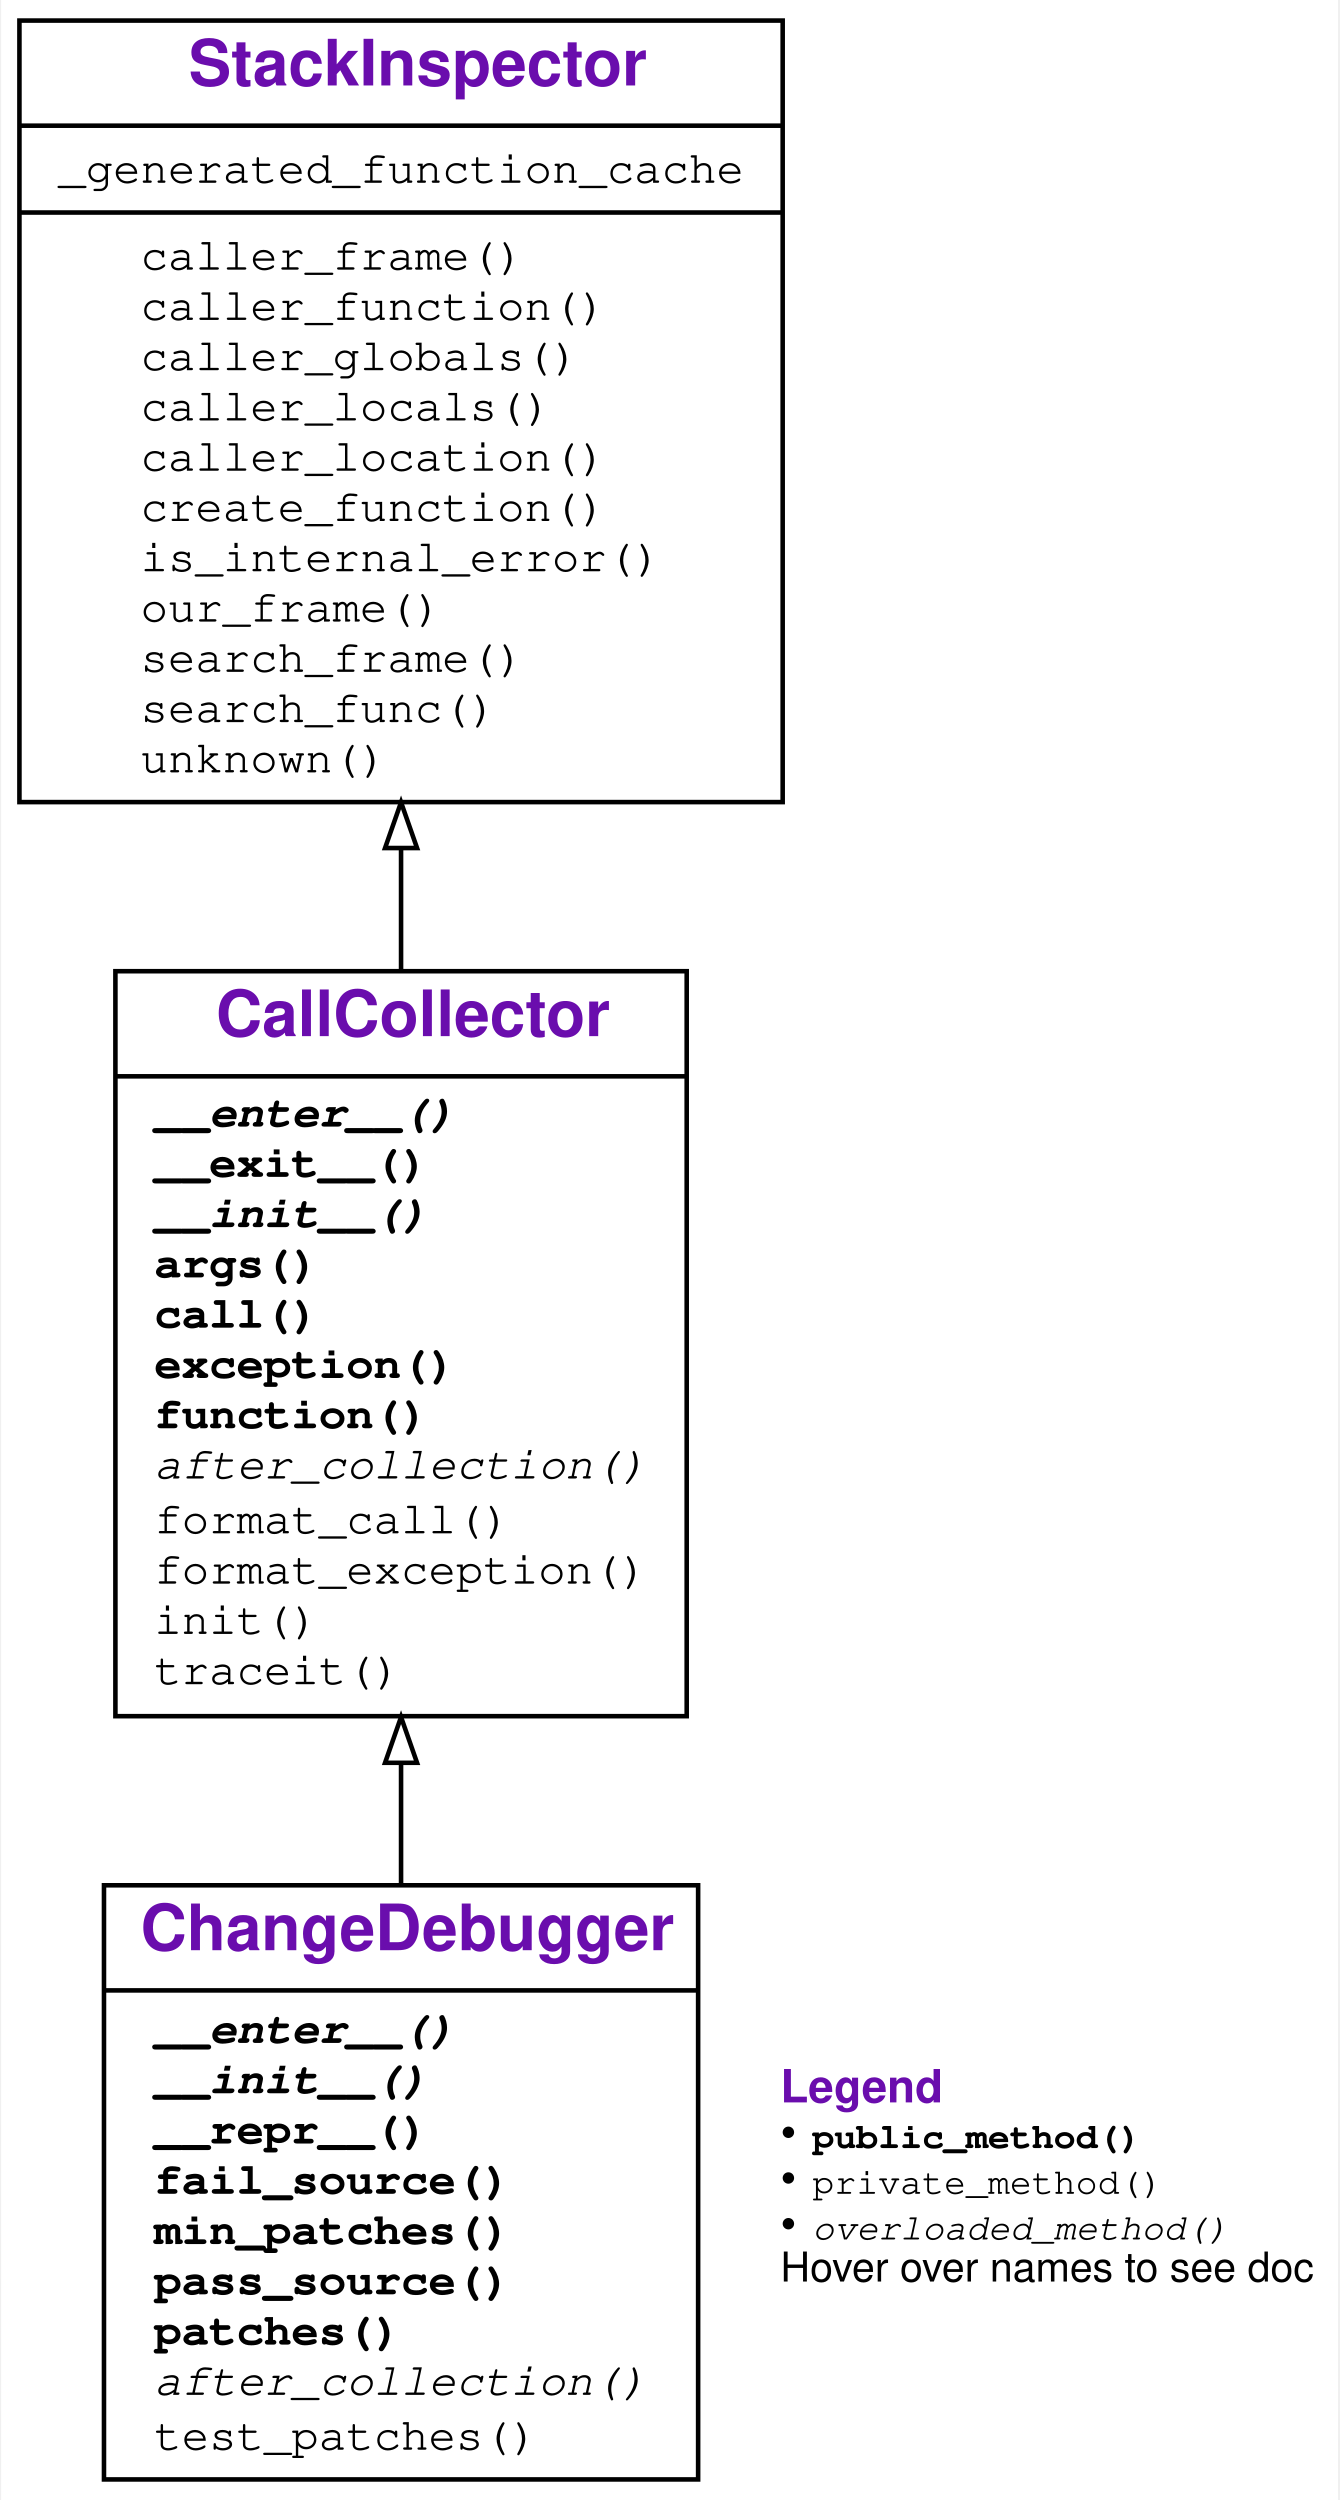
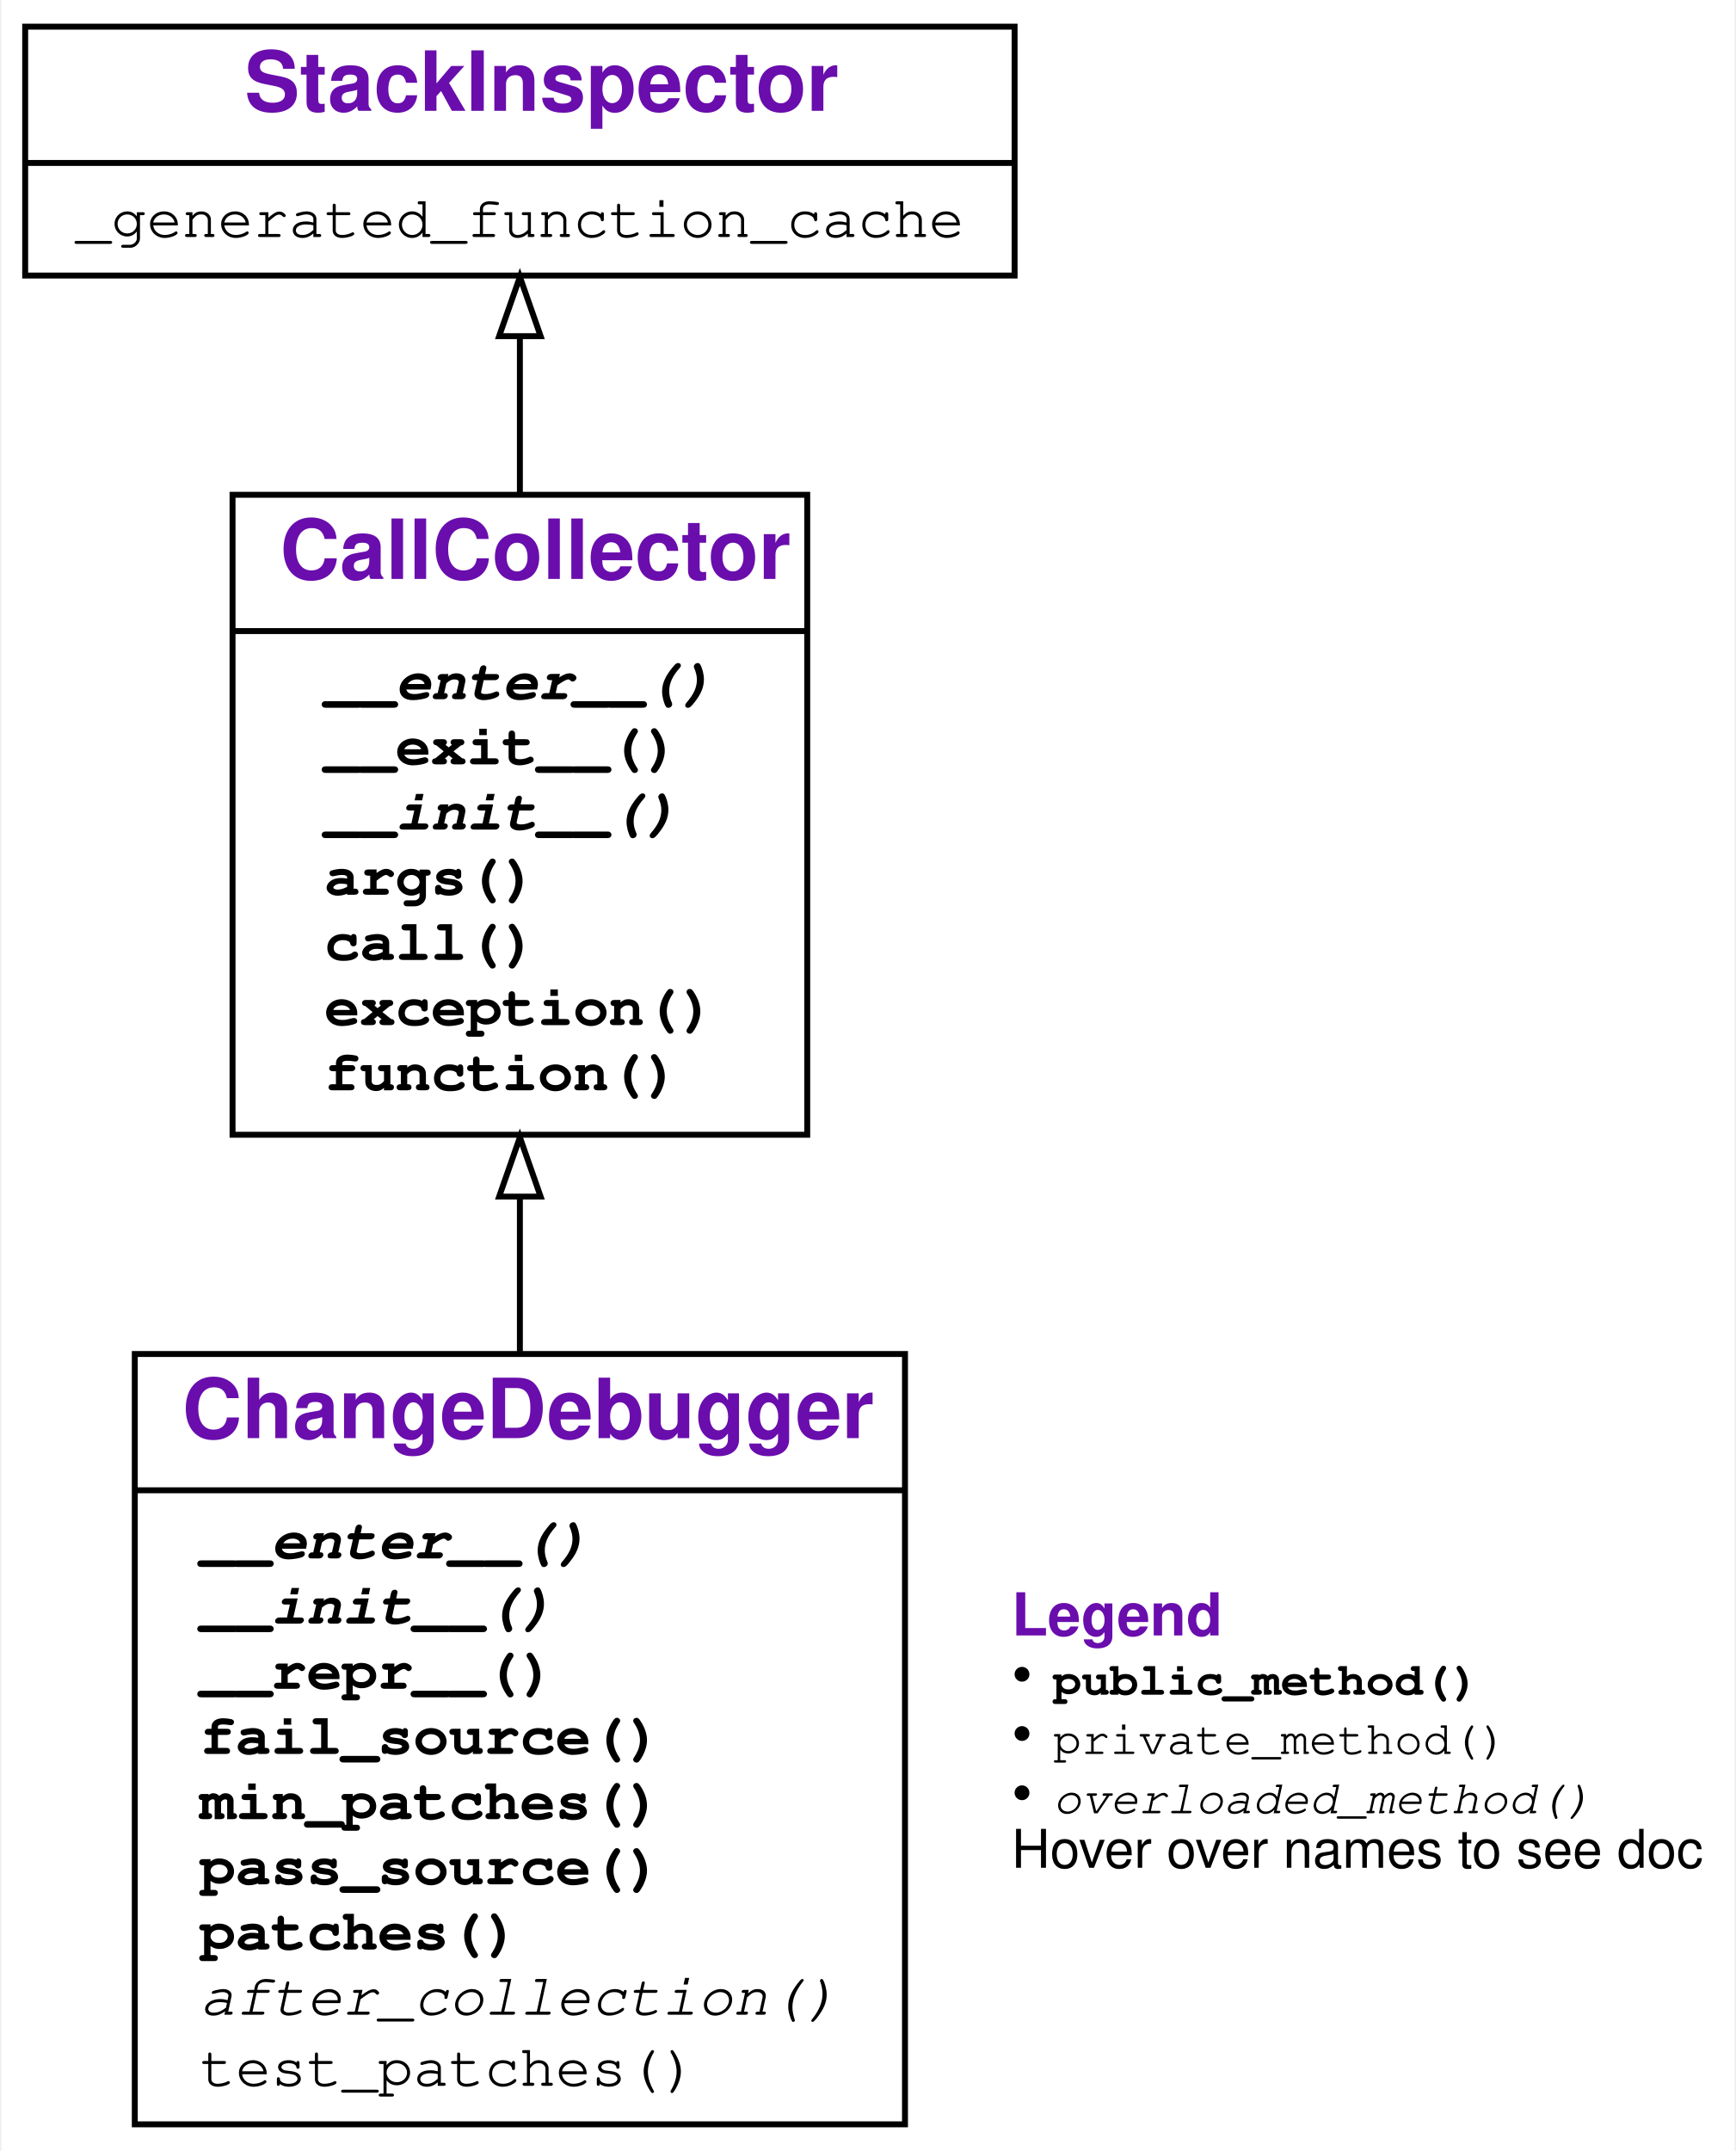
- <svg xmlns="http://www.w3.org/2000/svg" xmlns:xlink="http://www.w3.org/1999/xlink" width="293pt" height="547pt" viewBox="0.00 0.00 292.50 547.00">
-   <g id="graph0" class="graph" transform="scale(1 1) rotate(0) translate(4 543)">
+ <svg xmlns="http://www.w3.org/2000/svg" xmlns:xlink="http://www.w3.org/1999/xlink" width="293pt" height="363pt" viewBox="0.00 0.00 292.50 363.00">
+   <g id="graph0" class="graph" transform="scale(1 1) rotate(0) translate(4 359)">
    <g id="a_graph0">
      <a xlink:title="ChangeDebugger class hierarchy">
-         <polygon fill="white" stroke="transparent" points="-4,4 -4,-543 288.5,-543 288.5,4 -4,4" />
+         <polygon fill="white" stroke="transparent" points="-4,4 -4,-359 288.5,-359 288.5,4 -4,4" />
      </a>
    </g>
    <g id="node1" class="node">
      <g id="a_node1">
        <a xlink:href="#" xlink:title="class ChangeDebugger:&#10;Collect an exception-raising function call f().&#10;Use as `with CallCollector(): f()`">
          <polygon fill="none" stroke="black" points="18.5,-0.5 18.5,-130.5 148.5,-130.5 148.5,-0.5 18.5,-0.5" />
          <text text-anchor="start" x="26.5" y="-116.3" font-family="Raleway, Helvetica, Arial, sans-serif" font-weight="bold" font-size="14.00" fill="#6a0dad">ChangeDebugger</text>
          <polyline fill="none" stroke="black" points="18.5,-107.5 148.5,-107.5 " />
          <g id="a_node1_0">
            <a xlink:href="#" xlink:title="ChangeDebugger">
              <g id="a_node1_1">
                <a xlink:href="#" xlink:title="__enter__(self) -&gt; Any:&#10;Called at begin of a `with` block. Checks if current source fails.">
                  <text text-anchor="start" x="29.5" y="-96" font-family="'Fira Mono', 'Source Code Pro', 'Courier', monospace" font-weight="bold" font-style="italic" font-size="10.00">__enter__()</text>
                </a>
              </g>
              <g id="a_node1_2">
                <a xlink:href="#" xlink:title="__init__(self, pass_source: str, fail_source: str, **ddargs: Any) -&gt; None:&#10;Constructor. Takes a passing source file (`pass_source`)&#10;and a failing source file (`fail_source`).&#10;Additional arguments are passed to `DeltaDebugger` constructor.">
                  <text text-anchor="start" x="29.5" y="-85" font-family="'Fira Mono', 'Source Code Pro', 'Courier', monospace" font-weight="bold" font-style="italic" font-size="10.00">__init__()</text>
                </a>
              </g>
              <g id="a_node1_3">
                <a xlink:href="#" xlink:title="__repr__(self) -&gt; str:&#10;Return readable list of minimal patches">
                  <text text-anchor="start" x="29.5" y="-74" font-family="'Fira Mono', 'Source Code Pro', 'Courier', monospace" font-weight="bold" font-size="10.00">__repr__()</text>
                </a>
              </g>
              <g id="a_node1_4">
                <a xlink:href="#" xlink:title="fail_source(self) -&gt; str:&#10;Return the failing source file.">
                  <text text-anchor="start" x="29.5" y="-63" font-family="'Fira Mono', 'Source Code Pro', 'Courier', monospace" font-weight="bold" font-size="10.00">fail_source()</text>
                </a>
              </g>
              <g id="a_node1_5">
                <a xlink:href="#" xlink:title="min_patches(self) -&gt; Tuple[List[diff_match_patch.diff_match_patch.patch_obj], List[diff_match_patch.diff_match_patch.patch_obj], List[diff_match_patch.diff_match_patch.patch_obj]]:&#10;Compute a minimal set of patches.&#10;Returns a triple (`pass_patches`, `fail_patches`, `diff_patches`)&#10;where `diff_patches` is the minimal difference between&#10;the set `pass_patches` (which, when applied, make the test pass) and&#10;the set `fail_patches` (which, when applied, make the test fail).">
                  <text text-anchor="start" x="29.5" y="-52" font-family="'Fira Mono', 'Source Code Pro', 'Courier', monospace" font-weight="bold" font-size="10.00">min_patches()</text>
                </a>
              </g>
              <g id="a_node1_6">
                <a xlink:href="#" xlink:title="pass_source(self) -&gt; str:&#10;Return the passing source file.">
                  <text text-anchor="start" x="29.5" y="-41" font-family="'Fira Mono', 'Source Code Pro', 'Courier', monospace" font-weight="bold" font-size="10.00">pass_source()</text>
                </a>
              </g>
              <g id="a_node1_7">
                <a xlink:href="#" xlink:title="patches(self) -&gt; List[diff_match_patch.diff_match_patch.patch_obj]:&#10;Return the diff between passing and failing source files.">
                  <text text-anchor="start" x="29.5" y="-30" font-family="'Fira Mono', 'Source Code Pro', 'Courier', monospace" font-weight="bold" font-size="10.00">patches()</text>
                </a>
              </g>
              <g id="a_node1_8">
                <a xlink:href="#" xlink:title="after_collection(self) -&gt; None:&#10;Diagnostics.">
                  <text text-anchor="start" x="29.5" y="-19" font-family="'Fira Mono', 'Source Code Pro', 'Courier', monospace" font-style="italic" font-size="10.00">after_collection()</text>
                </a>
              </g>
              <g id="a_node1_9">
                <a xlink:href="#" xlink:title="test_patches(self, patches: List[diff_match_patch.diff_match_patch.patch_obj]) -&gt; None">
                  <text text-anchor="start" x="29.5" y="-7" font-family="'Fira Mono', 'Source Code Pro', 'Courier', monospace" font-size="10.00">test_patches()</text>
                </a>
              </g>
            </a>
          </g>
        </a>
      </g>
    </g>
    <g id="node2" class="node">
      <g id="a_node2">
        <a xlink:href="DeltaDebugger.ipynb" xlink:title="class CallCollector:&#10;Collect an exception-raising function call f().&#10;Use as `with CallCollector(): f()`">
-           <polygon fill="none" stroke="black" points="21,-167.5 21,-330.5 146,-330.5 146,-167.5 21,-167.5" />
-           <text text-anchor="start" x="43" y="-316.3" font-family="Raleway, Helvetica, Arial, sans-serif" font-weight="bold" font-size="14.00" fill="#6a0dad">CallCollector</text>
-           <polyline fill="none" stroke="black" points="21,-307.5 146,-307.5 " />
+           <polygon fill="none" stroke="black" points="35,-167.5 35,-275.5 132,-275.5 132,-167.5 35,-167.5" />
+           <text text-anchor="start" x="43" y="-261.3" font-family="Raleway, Helvetica, Arial, sans-serif" font-weight="bold" font-size="14.00" fill="#6a0dad">CallCollector</text>
+           <polyline fill="none" stroke="black" points="35,-252.5 132,-252.5 " />
          <g id="a_node2_10">
            <a xlink:href="#" xlink:title="CallCollector">
              <g id="a_node2_11">
                <a xlink:href="DeltaDebugger.ipynb" xlink:title="__enter__(self) -&gt; Any:&#10;Called at begin of `with` block. Turn tracing on.">
-                   <text text-anchor="start" x="29.5" y="-296.5" font-family="'Fira Mono', 'Source Code Pro', 'Courier', monospace" font-weight="bold" font-style="italic" font-size="10.00">__enter__()</text>
+                   <text text-anchor="start" x="50.5" y="-241" font-family="'Fira Mono', 'Source Code Pro', 'Courier', monospace" font-weight="bold" font-style="italic" font-size="10.00">__enter__()</text>
                </a>
              </g>
              <g id="a_node2_12">
                <a xlink:href="DeltaDebugger.ipynb" xlink:title="__exit__(self, exc_tp: Type, exc_value: BaseException, exc_traceback: traceback) -&gt; Optional[bool]:&#10;Called at end of `with` block. Turn tracing off.">
-                   <text text-anchor="start" x="29.5" y="-285.5" font-family="'Fira Mono', 'Source Code Pro', 'Courier', monospace" font-weight="bold" font-size="10.00">__exit__()</text>
+                   <text text-anchor="start" x="50.5" y="-230" font-family="'Fira Mono', 'Source Code Pro', 'Courier', monospace" font-weight="bold" font-size="10.00">__exit__()</text>
                </a>
              </g>
              <g id="a_node2_13">
                <a xlink:href="DeltaDebugger.ipynb" xlink:title="__init__(self) -&gt; None:&#10;Initialize collector">
-                   <text text-anchor="start" x="29.5" y="-274.5" font-family="'Fira Mono', 'Source Code Pro', 'Courier', monospace" font-weight="bold" font-style="italic" font-size="10.00">__init__()</text>
+                   <text text-anchor="start" x="50.5" y="-219" font-family="'Fira Mono', 'Source Code Pro', 'Courier', monospace" font-weight="bold" font-style="italic" font-size="10.00">__init__()</text>
                </a>
              </g>
              <g id="a_node2_14">
                <a xlink:href="DeltaDebugger.ipynb" xlink:title="args(self) -&gt; Dict[str, Any]:&#10;Return the dictionary of collected arguments.">
-                   <text text-anchor="start" x="29.5" y="-263.5" font-family="'Fira Mono', 'Source Code Pro', 'Courier', monospace" font-weight="bold" font-size="10.00">args()</text>
+                   <text text-anchor="start" x="50.5" y="-208" font-family="'Fira Mono', 'Source Code Pro', 'Courier', monospace" font-weight="bold" font-size="10.00">args()</text>
                </a>
              </g>
              <g id="a_node2_15">
                <a xlink:href="DeltaDebugger.ipynb" xlink:title="call(self, new_args: Optional[Dict[str, Any]] = None) -&gt; Any:&#10;Call collected function. If `new_args` is given,&#10;override arguments from its {var: value} entries.">
-                   <text text-anchor="start" x="29.5" y="-252.5" font-family="'Fira Mono', 'Source Code Pro', 'Courier', monospace" font-weight="bold" font-size="10.00">call()</text>
+                   <text text-anchor="start" x="50.5" y="-197" font-family="'Fira Mono', 'Source Code Pro', 'Courier', monospace" font-weight="bold" font-size="10.00">call()</text>
                </a>
              </g>
              <g id="a_node2_16">
                <a xlink:href="DeltaDebugger.ipynb" xlink:title="exception(self) -&gt; Optional[BaseException]:&#10;Return the exception produced, or `None` if none.">
-                   <text text-anchor="start" x="29.5" y="-241.5" font-family="'Fira Mono', 'Source Code Pro', 'Courier', monospace" font-weight="bold" font-size="10.00">exception()</text>
+                   <text text-anchor="start" x="50.5" y="-186" font-family="'Fira Mono', 'Source Code Pro', 'Courier', monospace" font-weight="bold" font-size="10.00">exception()</text>
                </a>
              </g>
              <g id="a_node2_17">
                <a xlink:href="DeltaDebugger.ipynb" xlink:title="function(self) -&gt; Callable:&#10;Return the function called.">
-                   <text text-anchor="start" x="29.5" y="-230.5" font-family="'Fira Mono', 'Source Code Pro', 'Courier', monospace" font-weight="bold" font-size="10.00">function()</text>
-                 </a>
-               </g>
-               <g id="a_node2_18">
-                 <a xlink:href="DeltaDebugger.ipynb" xlink:title="after_collection(self) -&gt; None:&#10;Called after collection. To be defined in subclasses.">
-                   <text text-anchor="start" x="29.5" y="-219.5" font-family="'Fira Mono', 'Source Code Pro', 'Courier', monospace" font-style="italic" font-size="10.00">after_collection()</text>
-                 </a>
-               </g>
-               <g id="a_node2_19">
-                 <a xlink:href="DeltaDebugger.ipynb" xlink:title="format_call(self, args: Optional[Dict[str, Any]] = None) -&gt; str:&#10;Return a string representing a call of the function with given args.">
-                   <text text-anchor="start" x="29.5" y="-207.5" font-family="'Fira Mono', 'Source Code Pro', 'Courier', monospace" font-size="10.00">format_call()</text>
-                 </a>
-               </g>
-               <g id="a_node2_20">
-                 <a xlink:href="DeltaDebugger.ipynb" xlink:title="format_exception(self, exc: Optional[BaseException] = None) -&gt; str:&#10;Return a string representing the given exception.">
-                   <text text-anchor="start" x="29.5" y="-196.5" font-family="'Fira Mono', 'Source Code Pro', 'Courier', monospace" font-size="10.00">format_exception()</text>
-                 </a>
-               </g>
-               <g id="a_node2_21">
-                 <a xlink:href="DeltaDebugger.ipynb" xlink:title="init(self) -&gt; None:&#10;Reset for new collection.">
-                   <text text-anchor="start" x="29.5" y="-185.5" font-family="'Fira Mono', 'Source Code Pro', 'Courier', monospace" font-size="10.00">init()</text>
-                 </a>
-               </g>
-               <g id="a_node2_22">
-                 <a xlink:href="DeltaDebugger.ipynb" xlink:title="traceit(self, frame: frame, event: str, arg: Any) -&gt; None:&#10;Tracing function. Collect first call, then turn tracing off.">
-                   <text text-anchor="start" x="29.5" y="-174.5" font-family="'Fira Mono', 'Source Code Pro', 'Courier', monospace" font-size="10.00">traceit()</text>
+                   <text text-anchor="start" x="50.5" y="-175" font-family="'Fira Mono', 'Source Code Pro', 'Courier', monospace" font-weight="bold" font-size="10.00">function()</text>
                </a>
              </g>
            </a>
          </g>
        </a>
      </g>
    </g>
    <g id="edge1" class="edge">
-       <path fill="none" stroke="black" d="M83.5,-130.75C83.5,-139.34 83.5,-148.28 83.5,-157.23" />
-       <polygon fill="none" stroke="black" points="80,-157.3 83.5,-167.3 87,-157.3 80,-157.3" />
+       <path fill="none" stroke="black" d="M83.5,-130.92C83.5,-139.47 83.5,-148.24 83.5,-156.78" />
+       <polygon fill="none" stroke="black" points="80,-157.06 83.5,-167.06 87,-157.06 80,-157.06" />
    </g>
    <g id="node3" class="node">
      <g id="a_node3">
        <a xlink:href="StackInspector.ipynb" xlink:title="class StackInspector:&#10;Provide functions to inspect the stack">
-           <polygon fill="none" stroke="black" points="0,-367.5 0,-538.5 167,-538.5 167,-367.5 0,-367.5" />
-           <text text-anchor="start" x="37" y="-524.3" font-family="Raleway, Helvetica, Arial, sans-serif" font-weight="bold" font-size="14.00" fill="#6a0dad">StackInspector</text>
-           <polyline fill="none" stroke="black" points="0,-515.5 167,-515.5 " />
-           <g id="a_node3_23">
+           <polygon fill="none" stroke="black" points="0,-312.5 0,-354.5 167,-354.5 167,-312.5 0,-312.5" />
+           <text text-anchor="start" x="37" y="-340.3" font-family="Raleway, Helvetica, Arial, sans-serif" font-weight="bold" font-size="14.00" fill="#6a0dad">StackInspector</text>
+           <polyline fill="none" stroke="black" points="0,-331.5 167,-331.5 " />
+           <g id="a_node3_18">
            <a xlink:href="#" xlink:title="StackInspector">
-               <g id="a_node3_24">
-                 <a xlink:href="StackInspector.ipynb" xlink:title="_generated_function_cache = {('test_patches', 2): &lt;function test_patches at 0x10dadc790&gt;}">
-                   <text text-anchor="start" x="8.5" y="-503" font-family="'Fira Mono', 'Source Code Pro', 'Courier', monospace" font-size="10.00">_generated_function_cache</text>
-                 </a>
-               </g>
-             </a>
-           </g>
-           <polyline fill="none" stroke="black" points="0,-496.5 167,-496.5 " />
-           <g id="a_node3_25">
-             <a xlink:href="#" xlink:title="StackInspector">
-               <g id="a_node3_26">
-                 <a xlink:href="StackInspector.ipynb" xlink:title="caller_frame(self) -&gt; frame:&#10;Return the frame of the caller.">
-                   <text text-anchor="start" x="26.5" y="-484" font-family="'Fira Mono', 'Source Code Pro', 'Courier', monospace" font-size="10.00">caller_frame()</text>
-                 </a>
-               </g>
-               <g id="a_node3_27">
-                 <a xlink:href="StackInspector.ipynb" xlink:title="caller_function(self) -&gt; Callable:&#10;Return the calling function">
-                   <text text-anchor="start" x="26.5" y="-473" font-family="'Fira Mono', 'Source Code Pro', 'Courier', monospace" font-size="10.00">caller_function()</text>
-                 </a>
-               </g>
-               <g id="a_node3_28">
-                 <a xlink:href="StackInspector.ipynb" xlink:title="caller_globals(self) -&gt; Dict[str, Any]:&#10;Return the globals() environment of the caller.">
-                   <text text-anchor="start" x="26.5" y="-462" font-family="'Fira Mono', 'Source Code Pro', 'Courier', monospace" font-size="10.00">caller_globals()</text>
-                 </a>
-               </g>
-               <g id="a_node3_29">
-                 <a xlink:href="StackInspector.ipynb" xlink:title="caller_locals(self) -&gt; Dict[str, Any]:&#10;Return the locals() environment of the caller.">
-                   <text text-anchor="start" x="26.5" y="-451" font-family="'Fira Mono', 'Source Code Pro', 'Courier', monospace" font-size="10.00">caller_locals()</text>
-                 </a>
-               </g>
-               <g id="a_node3_30">
-                 <a xlink:href="StackInspector.ipynb" xlink:title="caller_location(self) -&gt; Tuple[Callable, int]:&#10;Return the location (func, lineno) of the caller.">
-                   <text text-anchor="start" x="26.5" y="-440" font-family="'Fira Mono', 'Source Code Pro', 'Courier', monospace" font-size="10.00">caller_location()</text>
-                 </a>
-               </g>
-               <g id="a_node3_31">
-                 <a xlink:href="StackInspector.ipynb" xlink:title="create_function(self, frame: frame) -&gt; Callable:&#10;Create function for given frame">
-                   <text text-anchor="start" x="26.5" y="-429" font-family="'Fira Mono', 'Source Code Pro', 'Courier', monospace" font-size="10.00">create_function()</text>
-                 </a>
-               </g>
-               <g id="a_node3_32">
-                 <a xlink:href="StackInspector.ipynb" xlink:title="is_internal_error(self, exc_tp: Type, exc_value: BaseException, exc_traceback: traceback) -&gt; bool:&#10;Return True if exception was raised from `StackInspector` or a subclass.">
-                   <text text-anchor="start" x="26.5" y="-418" font-family="'Fira Mono', 'Source Code Pro', 'Courier', monospace" font-size="10.00">is_internal_error()</text>
-                 </a>
-               </g>
-               <g id="a_node3_33">
-                 <a xlink:href="StackInspector.ipynb" xlink:title="our_frame(self, frame: frame) -&gt; bool:&#10;Return true if `frame` is in the current (inspecting) class.">
-                   <text text-anchor="start" x="26.5" y="-407" font-family="'Fira Mono', 'Source Code Pro', 'Courier', monospace" font-size="10.00">our_frame()</text>
-                 </a>
-               </g>
-               <g id="a_node3_34">
-                 <a xlink:href="StackInspector.ipynb" xlink:title="search_frame(self, name: str, frame: Optional[frame] = None) -&gt; Tuple[Optional[frame], Optional[Callable]]:&#10;Return a pair (`frame`, `item`)&#10;in which the function `name` is defined as `item`.">
-                   <text text-anchor="start" x="26.5" y="-396" font-family="'Fira Mono', 'Source Code Pro', 'Courier', monospace" font-size="10.00">search_frame()</text>
-                 </a>
-               </g>
-               <g id="a_node3_35">
-                 <a xlink:href="StackInspector.ipynb" xlink:title="search_func(self, name: str, frame: Optional[frame] = None) -&gt; Optional[Callable]:&#10;Search in callers for a definition of the function `name`">
-                   <text text-anchor="start" x="26.5" y="-385" font-family="'Fira Mono', 'Source Code Pro', 'Courier', monospace" font-size="10.00">search_func()</text>
-                 </a>
-               </g>
-               <g id="a_node3_36">
-                 <a xlink:href="StackInspector.ipynb" xlink:title="unknown(self) -&gt; None">
-                   <text text-anchor="start" x="26.5" y="-374" font-family="'Fira Mono', 'Source Code Pro', 'Courier', monospace" font-size="10.00">unknown()</text>
+               <g id="a_node3_19">
+                 <a xlink:href="StackInspector.ipynb" xlink:title="_generated_function_cache = {('test_patches', 2): &lt;function test_patches at 0x10ed29790&gt;}">
+                   <text text-anchor="start" x="8.5" y="-319" font-family="'Fira Mono', 'Source Code Pro', 'Courier', monospace" font-size="10.00">_generated_function_cache</text>
                </a>
              </g>
            </a>
          </g>
        </a>
      </g>
    </g>
    <g id="edge2" class="edge">
-       <path fill="none" stroke="black" d="M83.5,-330.71C83.5,-339.49 83.5,-348.49 83.5,-357.41" />
-       <polygon fill="none" stroke="black" points="80,-357.45 83.5,-367.45 87,-357.45 80,-357.45" />
+       <path fill="none" stroke="black" d="M83.5,-275.57C83.5,-284.66 83.5,-293.82 83.5,-302.06" />
+       <polygon fill="none" stroke="black" points="80,-302.27 83.5,-312.27 87,-302.27 80,-302.27" />
    </g>
    <g id="node4" class="node">
      <text text-anchor="start" x="166.5" y="-83" font-family="Raleway, Helvetica, Arial, sans-serif" font-weight="bold" font-size="10.00" fill="#6a0dad">Legend</text>
      <text text-anchor="start" x="166.5" y="-73" font-family="Raleway, Helvetica, Arial, sans-serif" font-size="10.00">• </text>
      <text text-anchor="start" x="173.5" y="-73" font-family="'Fira Mono', 'Source Code Pro', 'Courier', monospace" font-weight="bold" font-size="8.00">public_method()</text>
      <text text-anchor="start" x="166.5" y="-63" font-family="Raleway, Helvetica, Arial, sans-serif" font-size="10.00">• </text>
      <text text-anchor="start" x="173.5" y="-63" font-family="'Fira Mono', 'Source Code Pro', 'Courier', monospace" font-size="8.00">private_method()</text>
      <text text-anchor="start" x="166.5" y="-53" font-family="Raleway, Helvetica, Arial, sans-serif" font-size="10.00">• </text>
      <text text-anchor="start" x="173.5" y="-53" font-family="'Fira Mono', 'Source Code Pro', 'Courier', monospace" font-style="italic" font-size="8.00">overloaded_method()</text>
      <text text-anchor="start" x="166.5" y="-43.8" font-family="Helvetica,sans-Serif" font-size="9.00">Hover over names to see doc</text>
    </g>
  </g>
</svg>
